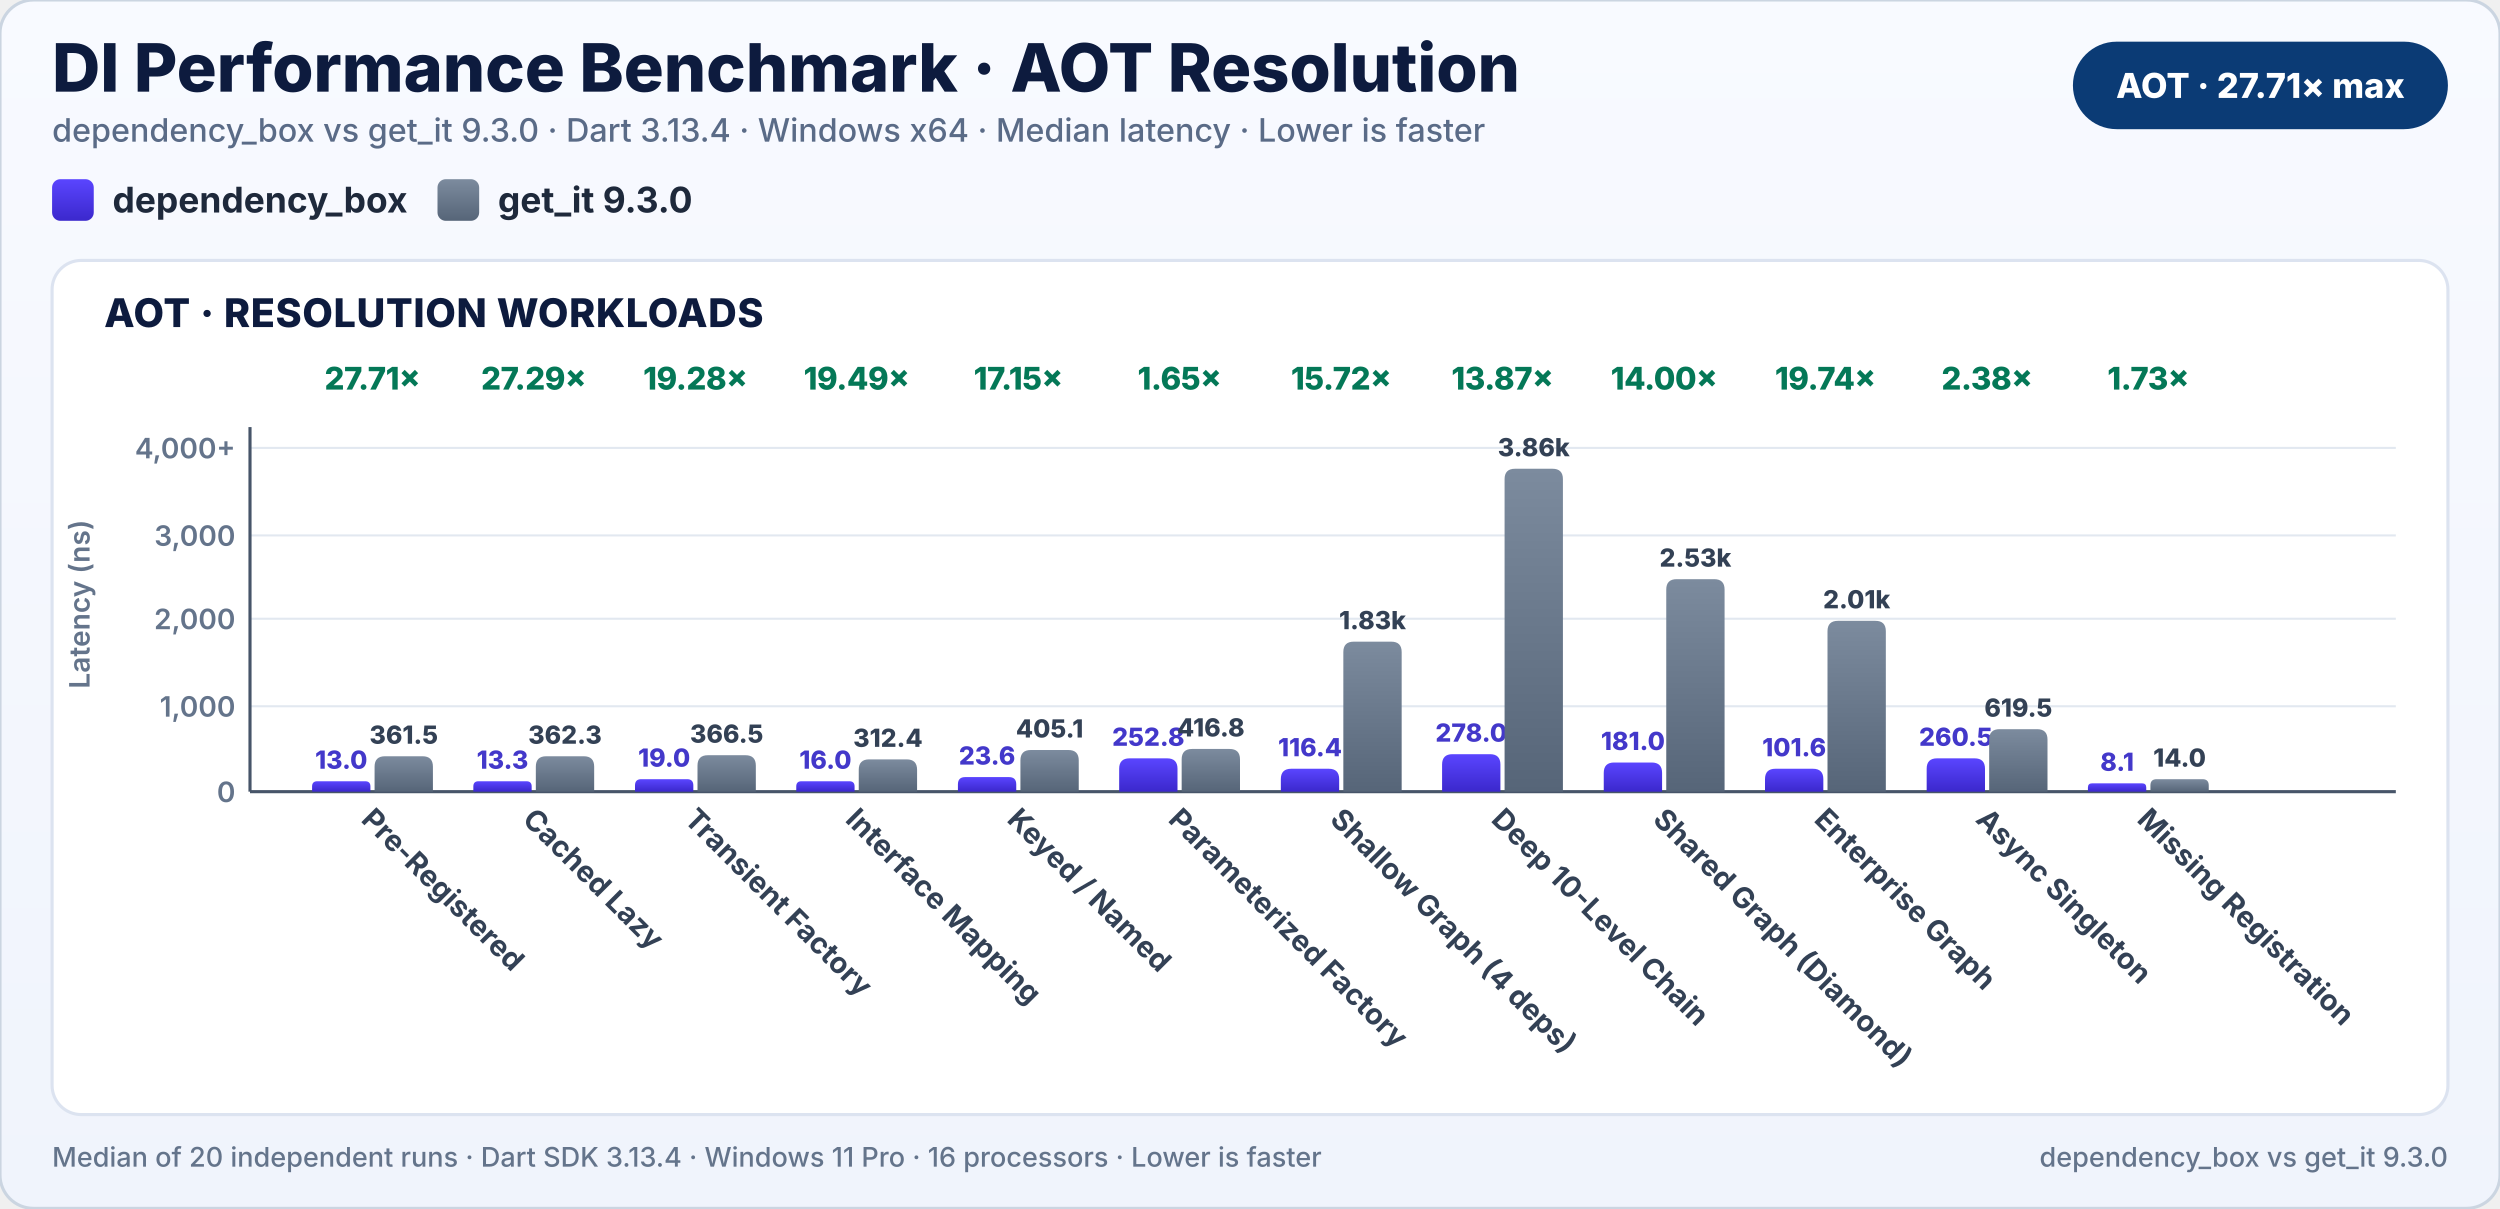
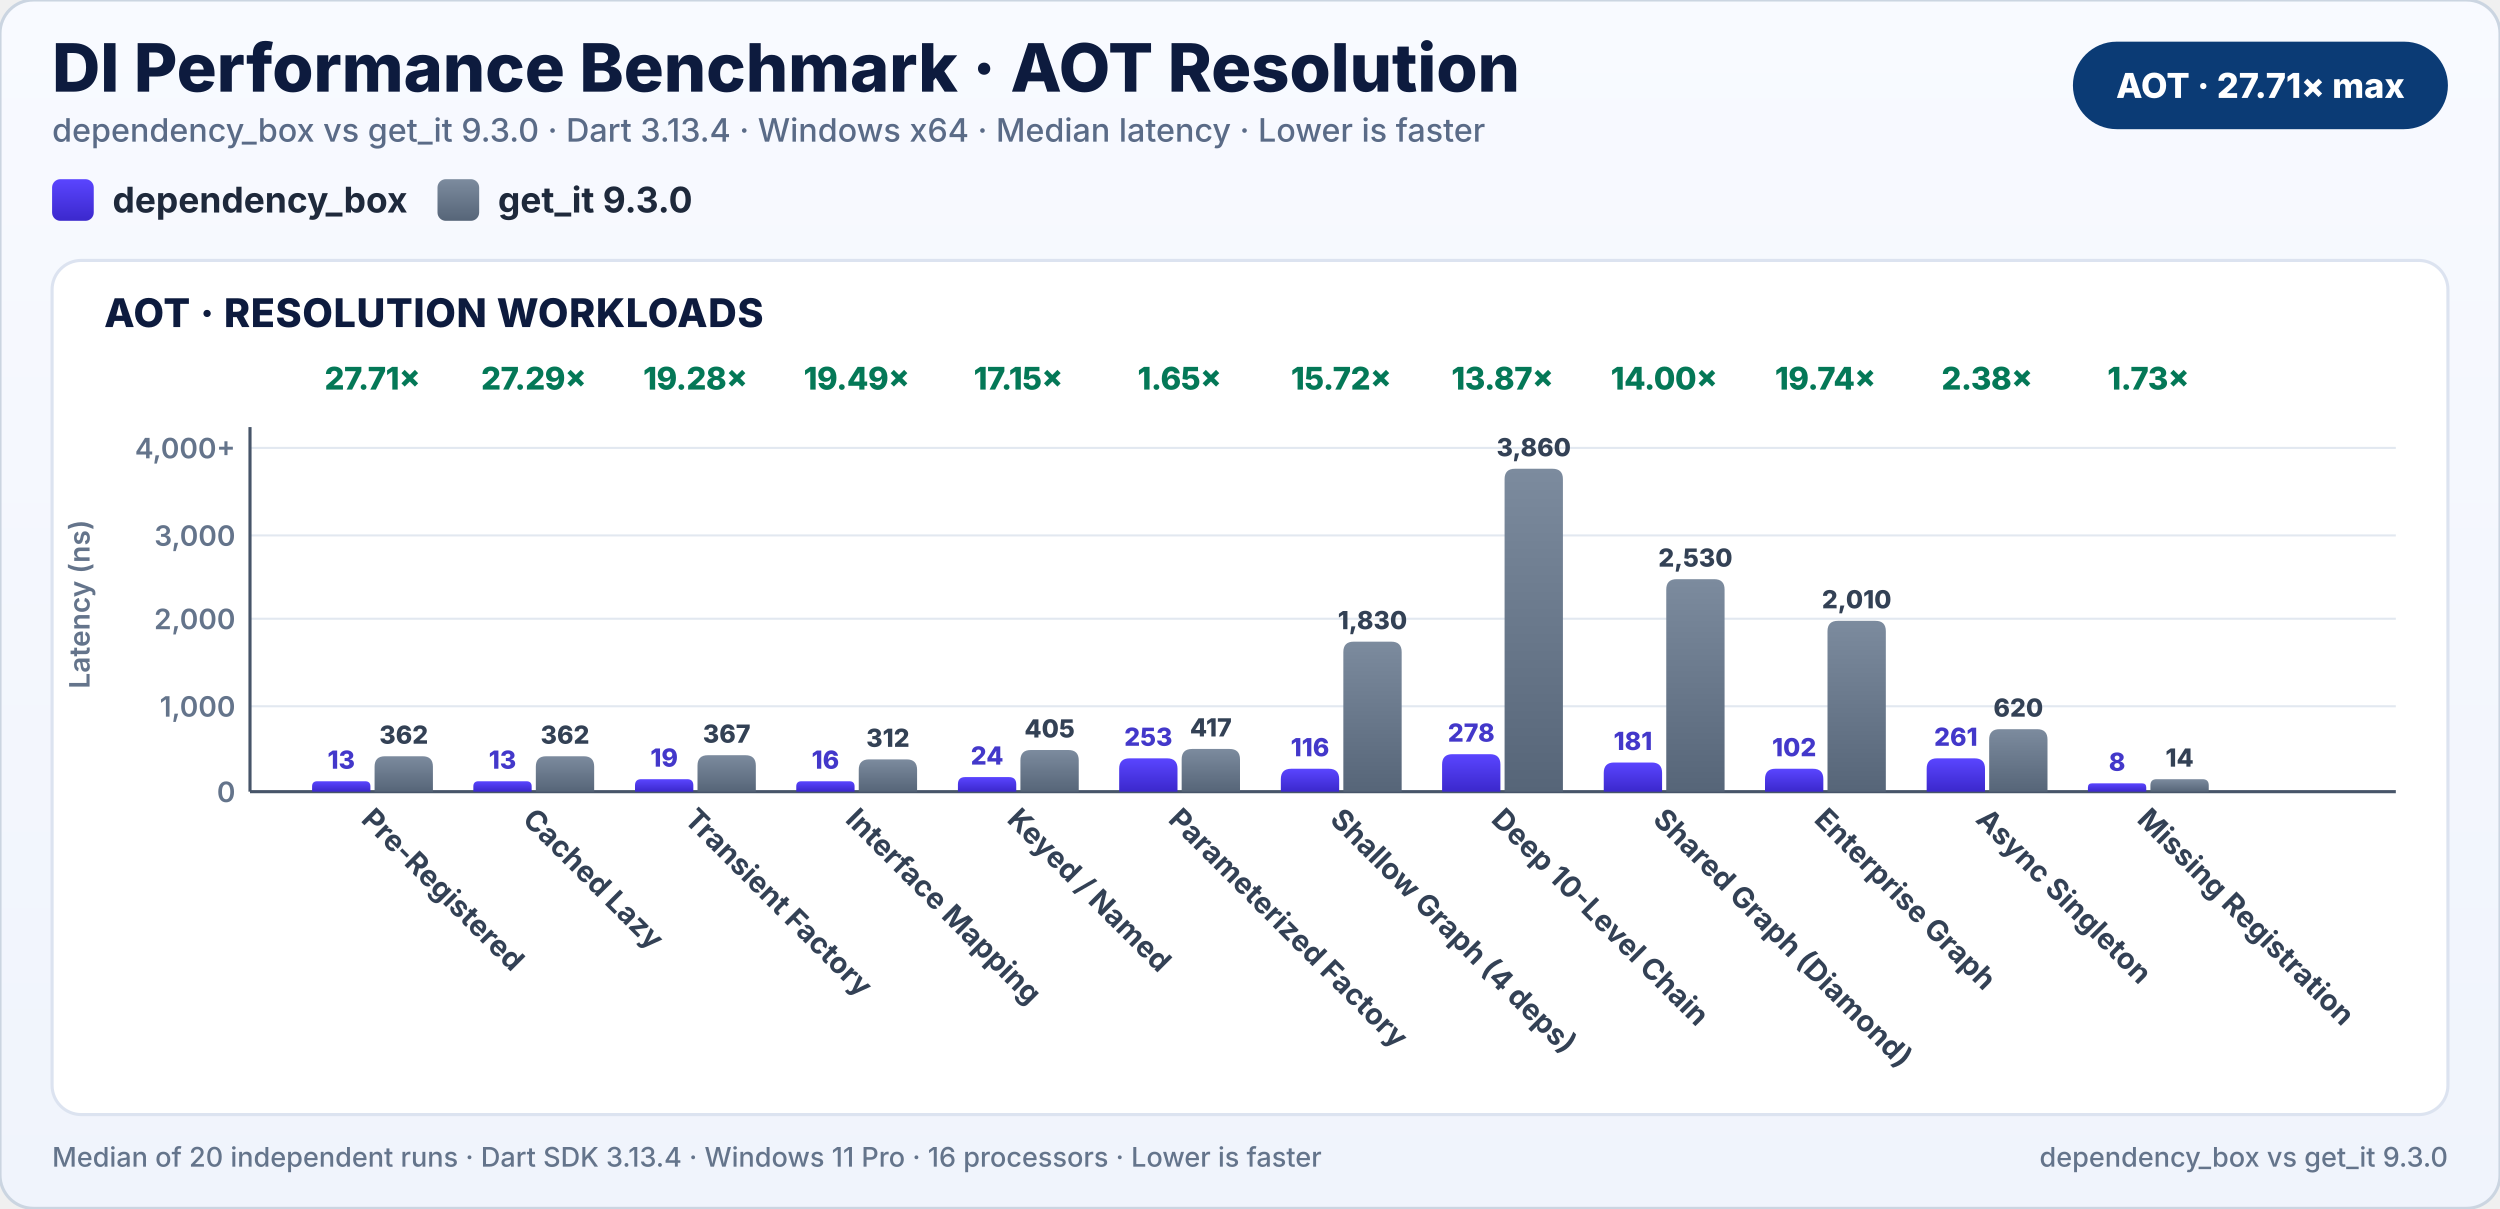
<svg xmlns="http://www.w3.org/2000/svg" viewBox="0 0 1200 580" width="100%" height="100%" font-family="Inter, -apple-system, BlinkMacSystemFont, 'Segoe UI', Roboto, sans-serif">
  <defs>
    <linearGradient id="bgGrad" x1="0" y1="0" x2="0" y2="1">
      <stop offset="0%" stop-color="#f8faff" />
      <stop offset="100%" stop-color="#f0f4fc" />
    </linearGradient>
    <linearGradient id="purpleBar" x1="0" y1="0" x2="0" y2="1">
      <stop offset="0%" stop-color="#5a45ff" />
      <stop offset="100%" stop-color="#3b28cc" />
    </linearGradient>
    <linearGradient id="greyBar" x1="0" y1="0" x2="0" y2="1">
      <stop offset="0%" stop-color="#7c8b9e" />
      <stop offset="100%" stop-color="#566578" />
    </linearGradient>
    <style>
      .title { font-size: 32px; font-weight: 800; fill: #0d1b3e; }
      .subtitle { font-size: 15.5px; fill: #5a6b87; font-weight: 500; }
      .legend-text { font-size: 17px; font-weight: 700; fill: #1e293b; }
      .panel { fill: #ffffff; stroke: #dce3f0; stroke-width: 1.5; rx: 14; }
      .panel-title { font-size: 19px; font-weight: 800; fill: #0d1b3e; letter-spacing: 0.3px; }
      .axis-label { font-size: 13.5px; fill: #64748b; font-weight: 600; }
      .grid-line { stroke: #e2e8f0; stroke-width: 1; }
      .axis-line { stroke: #475569; stroke-width: 1.5; }
      .speedup-text { font-size: 15px; font-weight: 800; fill: #047857; text-anchor: middle; letter-spacing: -0.2px; }
      /* Numbers above bars decreased by 10% from 13.5px to 12px */
      .val-purple { font-size: 12px; font-weight: 800; fill: #4338ca; text-anchor: middle; }
      .val-grey { font-size: 12px; font-weight: 800; fill: #334155; text-anchor: middle; }
      .cat-label { font-size: 14px; font-weight: 700; fill: #334155; text-anchor: start; }
      .card { fill: #f4f7fd; stroke: #dce3f0; stroke-width: 1.5; rx: 14; }
      .card-title { font-size: 16px; font-weight: 800; fill: #0d1b3e; }
      .card-sub { font-size: 13px; fill: #475569; font-weight: 500; }
      .big-metric-jit { font-size: 34px; font-weight: 800; fill: #4f39f6; }
      .big-metric-aot { font-size: 34px; font-weight: 800; fill: #0353a4; }
      .mid-metric { font-size: 20px; font-weight: 800; }
      .footer { font-size: 13px; fill: #64748b; font-weight: 500; }
    </style>
  </defs>
  <rect width="1200" height="580" rx="16" fill="url(#bgGrad)" stroke="#cbd5e1" stroke-width="1.5" />
  <text x="25" y="44" class="title">DI Performance Benchmark · AOT Resolution</text>
  <text x="25" y="68" class="subtitle">dependency_box vs get_it 9.3.0  ·  Dart 3.13.4  ·  Windows x64  ·  Median latency  ·  Lower is faster</text>
  <rect x="995" y="20" width="180" height="42" rx="21" fill="#0b3b75" />
  <text x="1085" y="47" fill="#ffffff" font-size="16.5" font-weight="800" text-anchor="middle">AOT · 27.71× max</text>
  <rect x="25" y="86" width="20" height="20" rx="4" fill="url(#purpleBar)" />
  <text x="54" y="102" class="legend-text">dependency_box</text>
  <rect x="210" y="86" width="20" height="20" rx="4" fill="url(#greyBar)" />
  <text x="239" y="102" class="legend-text">get_it 9.3.0</text>
  <g transform="translate(25, 125)">
    <rect width="1150" height="410" class="panel" />
    <text x="25" y="32" class="panel-title">AOT · RESOLUTION WORKLOADS</text>
    <text x="153.8" y="62" class="speedup-text">27.71×</text>
    <text x="231.2" y="62" class="speedup-text">27.29×</text>
    <text x="308.8" y="62" class="speedup-text">19.28×</text>
    <text x="386.2" y="62" class="speedup-text">19.49×</text>
    <text x="463.8" y="62" class="speedup-text">17.15×</text>
    <text x="541.2" y="62" class="speedup-text">1.65×</text>
    <text x="618.8" y="62" class="speedup-text">15.72×</text>
    <text x="696.2" y="62" class="speedup-text">13.87×</text>
    <text x="773.8" y="62" class="speedup-text">14.00×</text>
    <text x="851.2" y="62" class="speedup-text">19.74×</text>
    <text x="928.8" y="62" class="speedup-text">2.38×</text>
    <text x="1006.2" y="62" class="speedup-text">1.73×</text>
    <text x="-165" y="18" transform="rotate(-90)" class="axis-label" text-anchor="middle">Latency (ns)</text>
    <text x="88" y="95" class="axis-label" text-anchor="end">4,000+</text>
    <line x1="95" y1="90" x2="1125" y2="90" class="grid-line" />
    <text x="88" y="137" class="axis-label" text-anchor="end">3,000</text>
    <line x1="95" y1="132" x2="1125" y2="132" class="grid-line" />
    <text x="88" y="177" class="axis-label" text-anchor="end">2,000</text>
    <line x1="95" y1="172" x2="1125" y2="172" class="grid-line" />
    <text x="88" y="219" class="axis-label" text-anchor="end">1,000</text>
    <line x1="95" y1="214" x2="1125" y2="214" class="grid-line" />
    <text x="88" y="260" class="axis-label" text-anchor="end">0</text>
    <line x1="95" y1="80" x2="95" y2="255" class="axis-line" />
    <line x1="95" y1="255" x2="1125" y2="255" class="axis-line" />
    <path d="M 124.8,255 V 252.5 Q 124.8,250.0 127.3,250.0 H 150.3 Q 152.8,250.0 152.8,252.5 V 255 Z" fill="url(#purpleBar)" />
-     <text x="138.8" y="244.0" class="val-purple">13.0</text>
+     <text x="138.8" y="244.0" class="val-purple">13</text>
    <path d="M 154.8,255 V 243.0 Q 154.8,238.0 159.8,238.0 H 177.8 Q 182.8,238.0 182.8,243.0 V 255 Z" fill="url(#greyBar)" />
-     <text x="168.8" y="232.0" class="val-grey">361.5</text>
+     <text x="168.8" y="232.0" class="val-grey">362</text>
    <text x="147.8" y="269" transform="rotate(45 147.8,269)" class="cat-label">Pre-Registered</text>
    <path d="M 202.2,255 V 252.5 Q 202.2,250.0 204.7,250.0 H 227.7 Q 230.2,250.0 230.2,252.5 V 255 Z" fill="url(#purpleBar)" />
-     <text x="216.2" y="244.0" class="val-purple">13.3</text>
+     <text x="216.2" y="244.0" class="val-purple">13</text>
    <path d="M 232.2,255 V 243.0 Q 232.2,238.0 237.2,238.0 H 255.2 Q 260.2,238.0 260.2,243.0 V 255 Z" fill="url(#greyBar)" />
-     <text x="246.2" y="232.0" class="val-grey">362.3</text>
+     <text x="246.2" y="232.0" class="val-grey">362</text>
    <text x="225.2" y="269" transform="rotate(45 225.2,269)" class="cat-label">Cached Lazy</text>
    <path d="M 279.8,255 V 252.0 Q 279.8,249.0 282.8,249.0 H 304.8 Q 307.8,249.0 307.8,252.0 V 255 Z" fill="url(#purpleBar)" />
-     <text x="293.8" y="243.0" class="val-purple">19.0</text>
+     <text x="293.8" y="243.0" class="val-purple">19</text>
    <path d="M 309.8,255 V 242.5 Q 309.8,237.5 314.8,237.5 H 332.8 Q 337.8,237.5 337.8,242.5 V 255 Z" fill="url(#greyBar)" />
-     <text x="323.8" y="231.5" class="val-grey">366.5</text>
+     <text x="323.8" y="231.5" class="val-grey">367</text>
    <text x="302.8" y="269" transform="rotate(45 302.8,269)" class="cat-label">Transient Factory</text>
    <path d="M 357.2,255 V 252.5 Q 357.2,250.0 359.7,250.0 H 382.7 Q 385.2,250.0 385.2,252.5 V 255 Z" fill="url(#purpleBar)" />
-     <text x="371.2" y="244.0" class="val-purple">16.0</text>
+     <text x="371.2" y="244.0" class="val-purple">16</text>
    <path d="M 387.2,255 V 244.5 Q 387.2,239.5 392.2,239.5 H 410.2 Q 415.2,239.5 415.2,244.5 V 255 Z" fill="url(#greyBar)" />
-     <text x="401.2" y="233.5" class="val-grey">312.4</text>
+     <text x="401.2" y="233.5" class="val-grey">312</text>
    <text x="380.2" y="269" transform="rotate(45 380.2,269)" class="cat-label">Interface Mapping</text>
    <path d="M 434.8,255 V 251.5 Q 434.8,248.0 438.3,248.0 H 459.3 Q 462.8,248.0 462.8,251.5 V 255 Z" fill="url(#purpleBar)" />
-     <text x="448.8" y="242.0" class="val-purple">23.6</text>
+     <text x="448.8" y="242.0" class="val-purple">24</text>
    <path d="M 464.8,255 V 240.0 Q 464.8,235.0 469.8,235.0 H 487.8 Q 492.8,235.0 492.8,240.0 V 255 Z" fill="url(#greyBar)" />
-     <text x="478.8" y="229.0" class="val-grey">405.1</text>
+     <text x="478.8" y="229.0" class="val-grey">405</text>
    <text x="457.8" y="269" transform="rotate(45 457.8,269)" class="cat-label">Keyed / Named</text>
    <path d="M 512.2,255 V 244.0 Q 512.2,239.0 517.2,239.0 H 535.2 Q 540.2,239.0 540.2,244.0 V 255 Z" fill="url(#purpleBar)" />
-     <text x="526.2" y="233.0" class="val-purple">252.8</text>
+     <text x="526.2" y="233.0" class="val-purple">253</text>
    <path d="M 542.2,255 V 239.5 Q 542.2,234.5 547.2,234.5 H 565.2 Q 570.2,234.5 570.2,239.5 V 255 Z" fill="url(#greyBar)" />
-     <text x="556.2" y="228.5" class="val-grey">416.8</text>
+     <text x="556.2" y="228.5" class="val-grey">417</text>
    <text x="535.2" y="269" transform="rotate(45 535.2,269)" class="cat-label">Parameterized Factory</text>
    <path d="M 589.8,255 V 249.0 Q 589.8,244.0 594.8,244.0 H 612.8 Q 617.8,244.0 617.8,249.0 V 255 Z" fill="url(#purpleBar)" />
-     <text x="603.8" y="238.0" class="val-purple">116.4</text>
+     <text x="603.8" y="238.0" class="val-purple">116</text>
    <path d="M 619.8,255 V 188.0 Q 619.8,183.0 624.8,183.0 H 642.8 Q 647.8,183.0 647.8,188.0 V 255 Z" fill="url(#greyBar)" />
-     <text x="633.8" y="177.0" class="val-grey">1.83k</text>
+     <text x="633.8" y="177.0" class="val-grey">1,830</text>
    <text x="612.8" y="269" transform="rotate(45 612.8,269)" class="cat-label">Shallow Graph (4 deps)</text>
    <path d="M 667.2,255 V 242.0 Q 667.2,237.0 672.2,237.0 H 690.2 Q 695.2,237.0 695.2,242.0 V 255 Z" fill="url(#purpleBar)" />
-     <text x="681.2" y="231.0" class="val-purple">278.0</text>
+     <text x="681.2" y="231.0" class="val-purple">278</text>
    <path d="M 697.2,255 V 105.0 Q 697.2,100.0 702.2,100.0 H 720.2 Q 725.2,100.0 725.2,105.0 V 255 Z" fill="url(#greyBar)" />
-     <text x="711.2" y="94.0" class="val-grey">3.86k</text>
+     <text x="711.2" y="94.0" class="val-grey">3,860</text>
    <text x="690.2" y="269" transform="rotate(45 690.2,269)" class="cat-label">Deep 10-Level Chain</text>
    <path d="M 744.8,255 V 246.0 Q 744.8,241.0 749.8,241.0 H 767.8 Q 772.8,241.0 772.8,246.0 V 255 Z" fill="url(#purpleBar)" />
-     <text x="758.8" y="235.0" class="val-purple">181.0</text>
+     <text x="758.8" y="235.0" class="val-purple">181</text>
    <path d="M 774.8,255 V 158.0 Q 774.8,153.0 779.8,153.0 H 797.8 Q 802.8,153.0 802.8,158.0 V 255 Z" fill="url(#greyBar)" />
-     <text x="788.8" y="147.0" class="val-grey">2.53k</text>
+     <text x="788.8" y="147.0" class="val-grey">2,530</text>
    <text x="767.8" y="269" transform="rotate(45 767.8,269)" class="cat-label">Shared Graph (Diamond)</text>
    <path d="M 822.2,255 V 249.0 Q 822.2,244.0 827.2,244.0 H 845.2 Q 850.2,244.0 850.2,249.0 V 255 Z" fill="url(#purpleBar)" />
-     <text x="836.2" y="238.0" class="val-purple">101.6</text>
+     <text x="836.2" y="238.0" class="val-purple">102</text>
    <path d="M 852.2,255 V 178.0 Q 852.2,173.0 857.2,173.0 H 875.2 Q 880.2,173.0 880.2,178.0 V 255 Z" fill="url(#greyBar)" />
-     <text x="866.2" y="167.0" class="val-grey">2.01k</text>
+     <text x="866.2" y="167.0" class="val-grey">2,010</text>
    <text x="845.2" y="269" transform="rotate(45 845.2,269)" class="cat-label">Enterprise Graph</text>
    <path d="M 899.8,255 V 244.0 Q 899.8,239.0 904.8,239.0 H 922.8 Q 927.8,239.0 927.8,244.0 V 255 Z" fill="url(#purpleBar)" />
-     <text x="913.8" y="233.0" class="val-purple">260.5</text>
+     <text x="913.8" y="233.0" class="val-purple">261</text>
    <path d="M 929.8,255 V 230.0 Q 929.8,225.0 934.8,225.0 H 952.8 Q 957.8,225.0 957.8,230.0 V 255 Z" fill="url(#greyBar)" />
-     <text x="943.8" y="219.0" class="val-grey">619.5</text>
+     <text x="943.8" y="219.0" class="val-grey">620</text>
    <text x="922.8" y="269" transform="rotate(45 922.8,269)" class="cat-label">Async Singleton</text>
    <path d="M 977.2,255 V 253.0 Q 977.2,251.0 979.2,251.0 H 1003.2 Q 1005.2,251.0 1005.2,253.0 V 255 Z" fill="url(#purpleBar)" />
-     <text x="991.2" y="245.0" class="val-purple">8.1</text>
+     <text x="991.2" y="245.0" class="val-purple">8</text>
    <path d="M 1007.2,255 V 252.0 Q 1007.2,249.0 1010.2,249.0 H 1032.2 Q 1035.2,249.0 1035.2,252.0 V 255 Z" fill="url(#greyBar)" />
-     <text x="1021.2" y="243.0" class="val-grey">14.0</text>
+     <text x="1021.2" y="243.0" class="val-grey">14</text>
    <text x="1000.2" y="269" transform="rotate(45 1000.2,269)" class="cat-label">Missing Registration</text>
  </g>
  <text x="25" y="560" class="footer">Median of 20 independent runs  ·  Dart SDK 3.13.4  ·  Windows 11 Pro  ·  16 processors  ·  Lower is faster</text>
  <text x="1175" y="560" class="footer" text-anchor="end">dependency_box vs get_it 9.3.0</text>
</svg>
